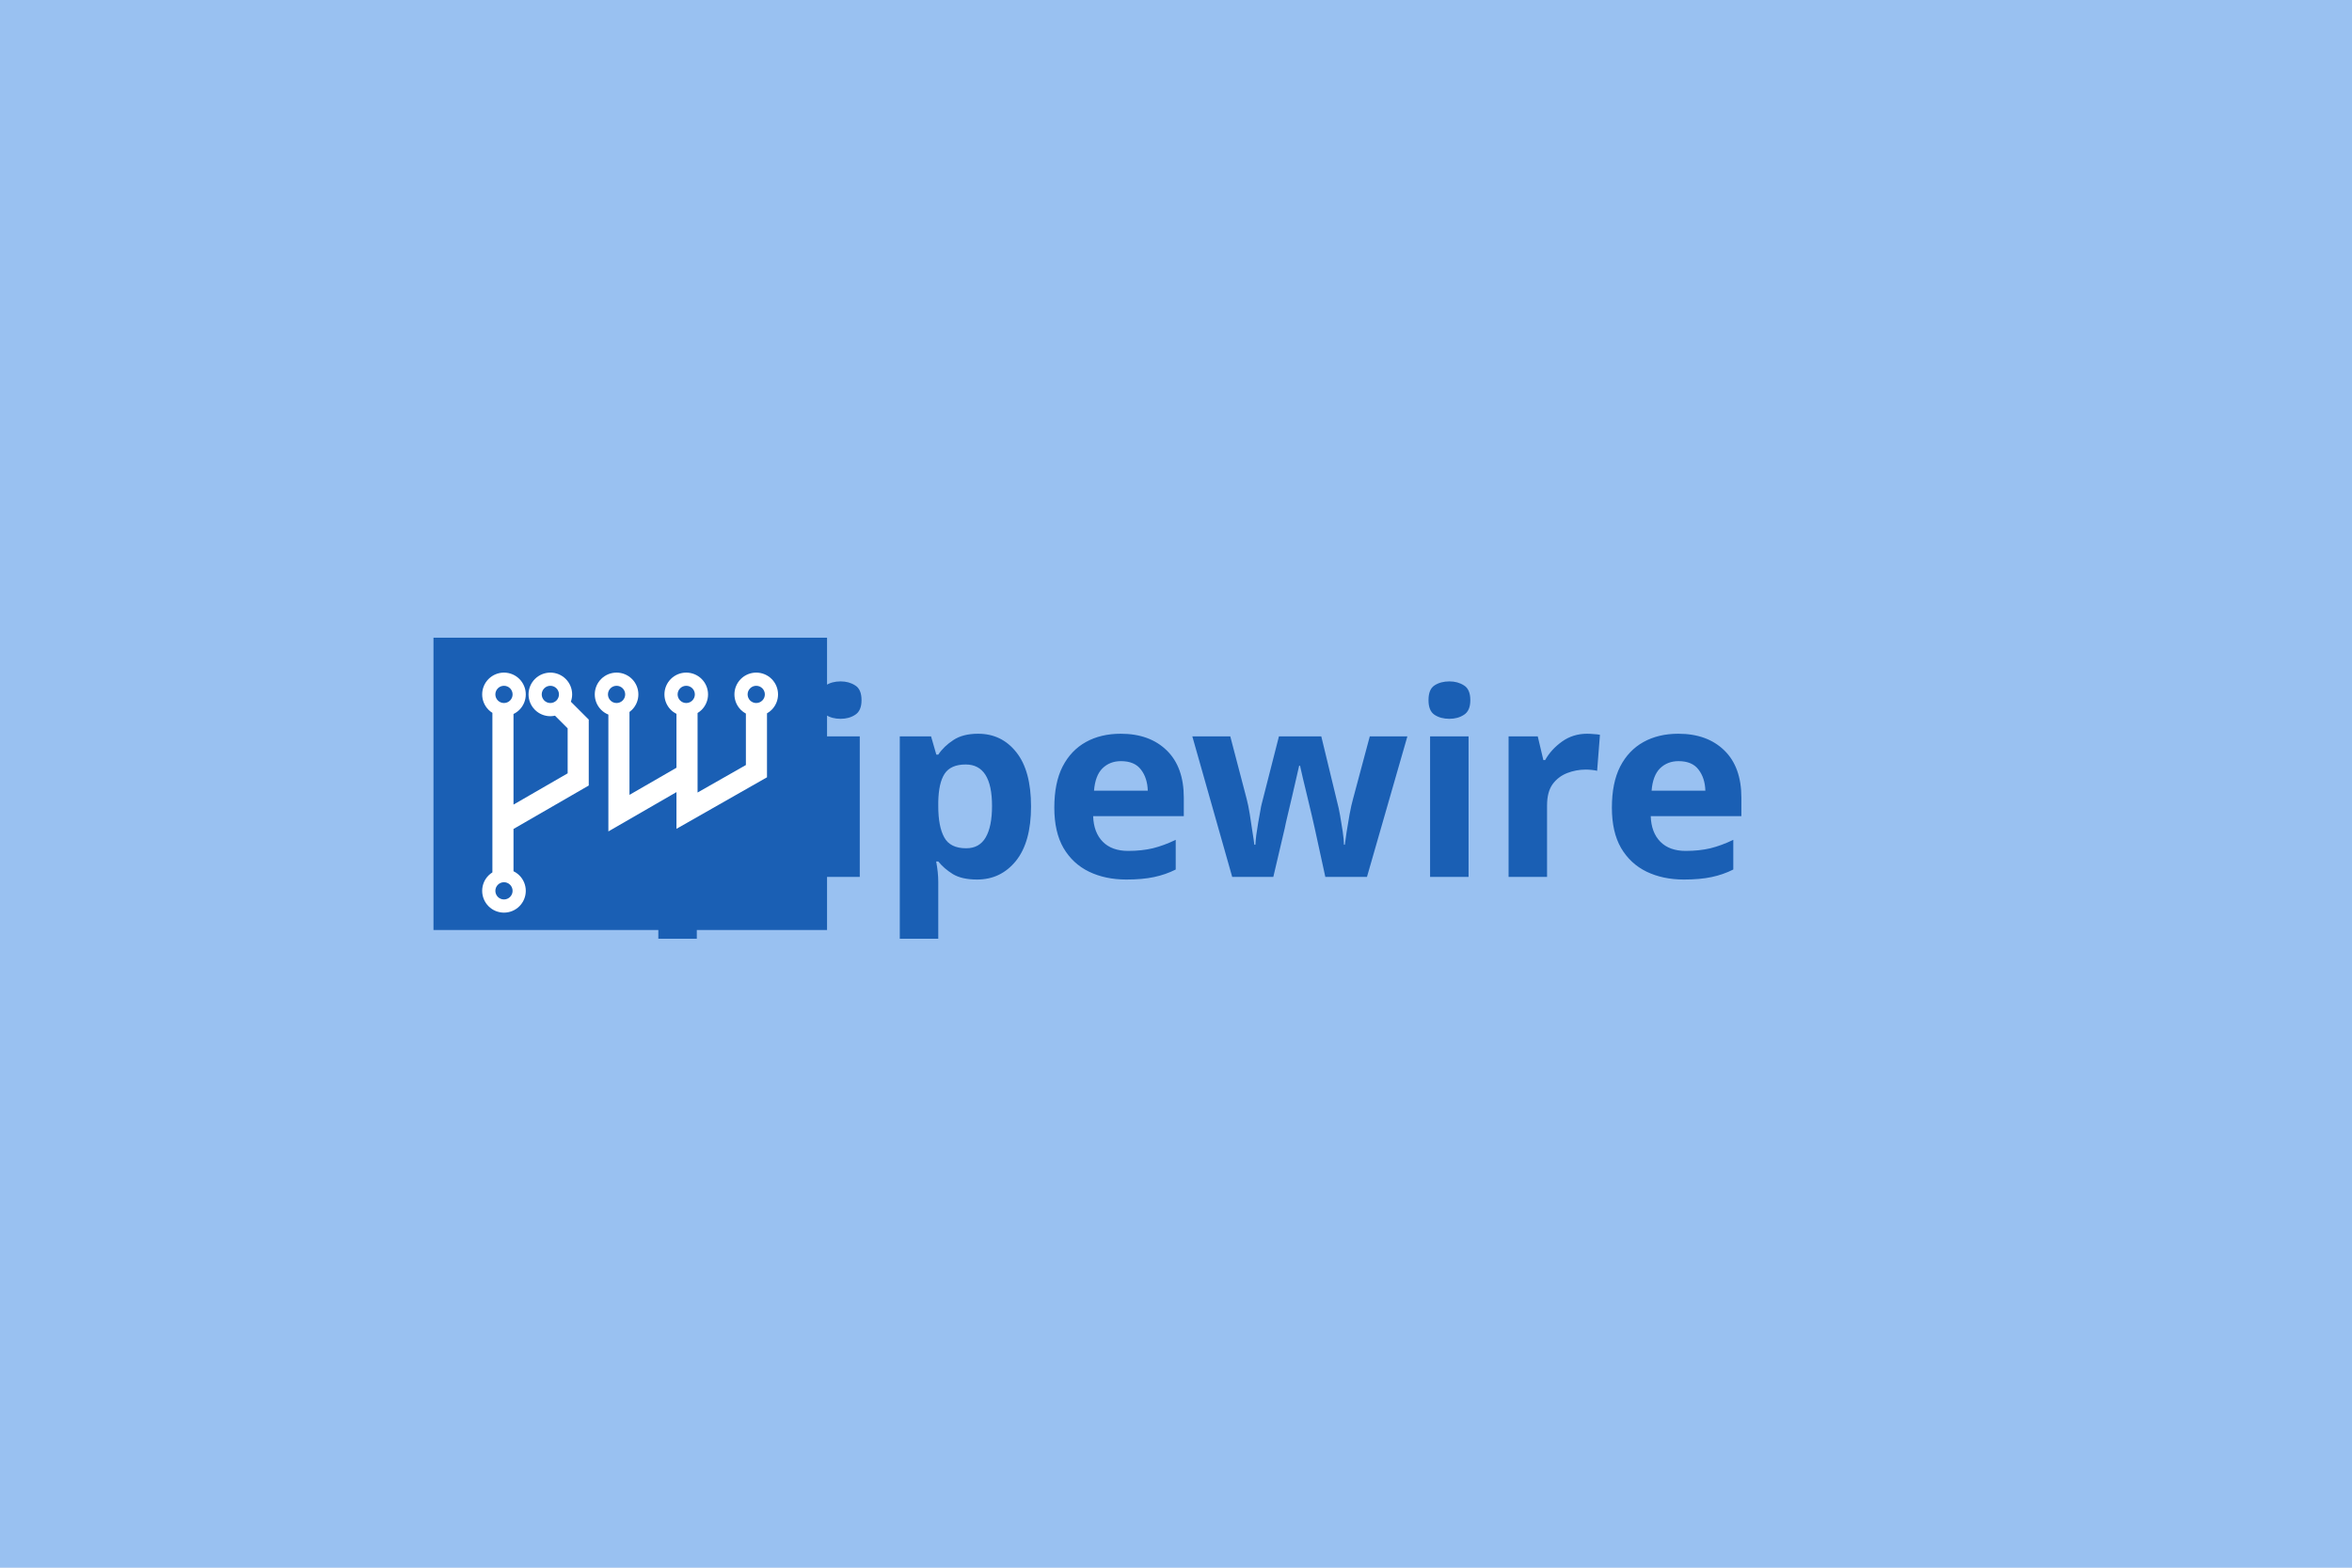
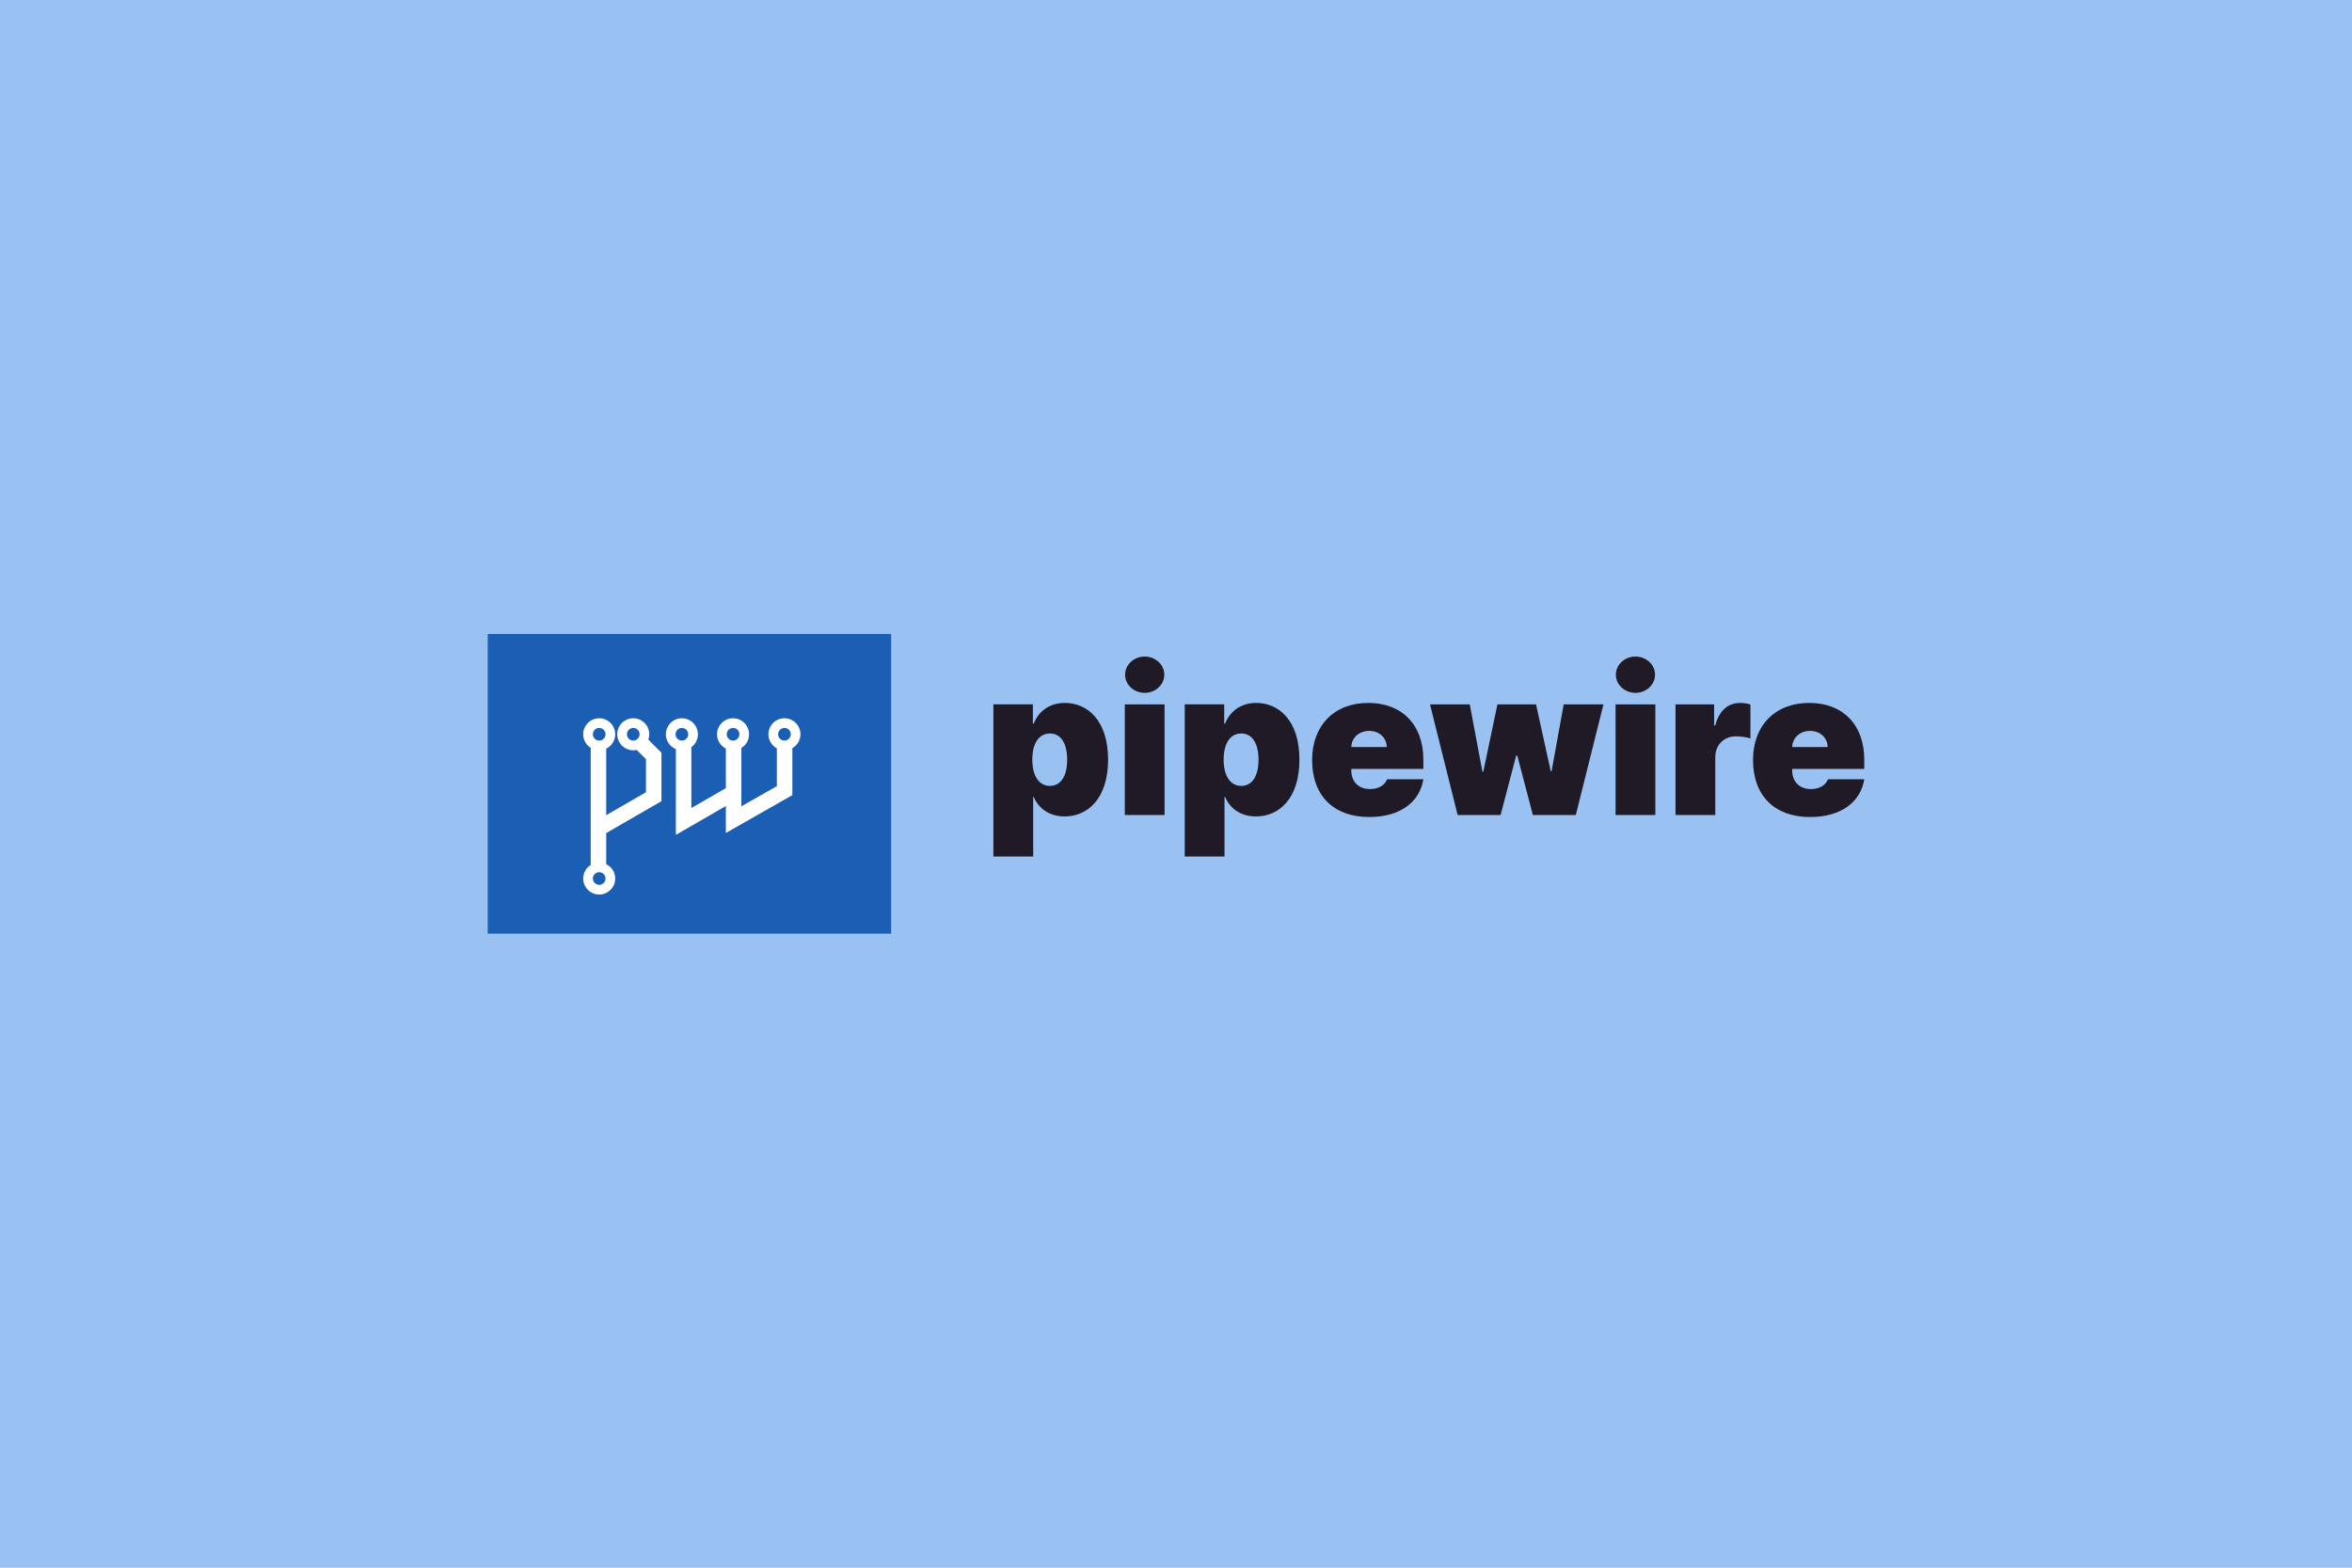
<svg xmlns="http://www.w3.org/2000/svg" id="svg10448" version="1.1" viewBox="0 0 158.75 105.833" height="400" width="600">
  <defs id="defs10442">
    <filter id="filter62647-5-1-29" style="color-interpolation-filters:sRGB" x="-0.143" y="-0.089" width="1.287" height="1.34">
      <feFlood id="feFlood62637-04-2-75" result="flood" flood-color="rgb(0,0,0)" flood-opacity="0.18" />
      <feComposite id="feComposite62639-87-2-64" result="composite1" operator="in" in2="SourceGraphic" in="flood" />
      <feGaussianBlur id="feGaussianBlur62641-1-7-63" result="blur" stdDeviation="7" in="composite1" />
      <feOffset id="feOffset62643-7-7-7" result="offset" dy="6" dx="0" />
      <feComposite id="feComposite62645-2-9-9" result="fbSourceGraphic" operator="over" in2="offset" in="SourceGraphic" />
      <feColorMatrix id="feColorMatrix62793-7-1-7" values="0 0 0 -1 0 0 0 0 -1 0 0 0 0 -1 0 0 0 0 1 0" in="fbSourceGraphic" result="fbSourceGraphicAlpha" />
      <feFlood in="fbSourceGraphic" result="flood" flood-color="rgb(0,0,0)" flood-opacity="0.349" id="feFlood62795-2-4-49" />
      <feComposite result="composite1" operator="in" in="flood" id="feComposite62797-26-04-17" in2="fbSourceGraphic" />
      <feGaussianBlur result="blur" stdDeviation="3.5" in="composite1" id="feGaussianBlur62799-1-7-0" />
      <feOffset result="offset" dy="3" dx="0" id="feOffset62801-06-8-6" />
      <feComposite result="composite2" operator="over" in="fbSourceGraphic" id="feComposite62803-1-7-0" in2="offset" />
    </filter>
  </defs>
  <g transform="translate(-459.7283,604.7206)" id="layer1">
    <rect y="-604.721" x="459.728" height="105.833" width="158.75" id="rect965" style="fill:#99c1f1;fill-opacity:1;stroke:none;stroke-width:0.265;stroke-linecap:butt;stroke-linejoin:miter;font-variation-settings:normal;opacity:1;vector-effect:none;stroke-miterlimit:4;stroke-dasharray:none;stroke-dashoffset:0;stroke-opacity:1;-inkscape-stroke:none;stop-color:#000000;stop-opacity:1" />
-     <text id="text977" y="-642.845" x="539.169" style="font-style:normal;font-variant:normal;font-weight:800;font-stretch:normal;font-size:5.644px;line-height:0%;font-family:Cantarell;-inkscape-font-specification:'Cantarell Ultra-Bold';text-align:center;letter-spacing:-0.106px;word-spacing:0px;text-anchor:middle;display:inline;fill:#ffffff;fill-opacity:1;stroke:none;stroke-width:0.265" xml:space="preserve">
-       <tspan id="tspan973" y="-642.845" x="539.169" style="font-style:normal;font-variant:normal;font-weight:normal;font-stretch:normal;font-size:5.644px;line-height:1.25;font-family:Cantarell;-inkscape-font-specification:'Cantarell Ultra-Bold';text-align:center;text-anchor:middle;fill:#ffffff;stroke-width:0.265">Try the lastest and greatest GNOME software</tspan>
-       <tspan id="tspan975" y="-635.79" x="539.116" style="font-style:normal;font-variant:normal;font-weight:normal;font-stretch:normal;font-size:5.644px;line-height:1.25;font-family:Cantarell;-inkscape-font-specification:'Cantarell Ultra-Bold';text-align:center;text-anchor:middle;fill:#ffffff;stroke-width:0.265">in a VM or on real hardware</tspan>
-     </text>
-     <g id="g43" transform="matrix(0.7589668,0,0,0.7589668,488.9866,-561.6705)">
-       <text xml:space="preserve" style="font-style:normal;font-variant:normal;font-weight:bold;font-stretch:normal;font-size:22.893px;line-height:1.25;font-family:Heebo;-inkscape-font-specification:'Heebo, Bold';font-variant-ligatures:normal;font-variant-caps:normal;font-variant-numeric:normal;font-variant-east-asian:normal;text-align:center;letter-spacing:0px;word-spacing:0px;text-anchor:middle;fill:#1a5fb4;fill-opacity:1;stroke-width:0.277" x="88.588" y="21.276" id="text2501">
-         <tspan id="tspan2499" x="88.588" y="21.276" style="fill:#1a5fb4;fill-opacity:1;stroke-width:0.277">pipewire</tspan>
-       </text>
-       <rect style="fill:#1a5fb4;fill-opacity:1;stroke:none;stop-color:#000000" id="rect5604" width="35" height="26" x="0" y="0" />
-       <g id="g905" transform="matrix(2.2813695e-4,0,0,2.2813701e-4,17.36633,13.77487)" style="fill:#99c1f1">
-         <path id="pwlogo" d="m -48643.062,-46768.757 c -2253.211,0 -4416.886,896.109 -6010.147,2489.369 -1593.261,1593.261 -2489.367,3756.934 -2489.367,6010.146 0,2253.213 896.106,4416.886 2489.367,6010.146 455.029,455.028 960.45,845.756 1497.315,1182.43 v 62202.843 c -536.865,336.68 -1042.286,727.4 -1497.315,1182.43 -1593.261,1593.27 -2489.367,3756.94 -2489.367,6010.15 0,2253.21 896.106,4416.89 2489.367,6010.14 1593.261,1593.26 3756.936,2489.37 6010.147,2489.37 2253.211,0 4416.886,-896.11 6010.146,-2489.37 1593.261,-1593.25 2489.366,-3756.93 2489.366,-6010.14 0,-2253.21 -896.105,-4416.88 -2489.366,-6010.15 -674.305,-674.3 -1455.214,-1214.74 -2297.384,-1624.23 V 14192.22 L -15595.291,-2744.152 V -28449.938 l -6974.885,-6974.889 c 322.287,-906.041 501.247,-1865.022 501.247,-2844.415 0,-2253.212 -896.104,-4416.885 -2489.369,-6010.146 -1593.261,-1593.26 -3756.933,-2489.369 -6010.146,-2489.369 -2253.208,0 -4416.885,896.109 -6010.146,2489.369 -1593.261,1593.261 -2489.365,3756.934 -2489.365,6010.146 0,2253.213 896.104,4416.886 2489.365,6010.146 1593.261,1593.261 3756.938,2489.366 6010.146,2489.366 616.344,0 1224.738,-73.192 1817.828,-203.23 l 4929.73,4929.735 V -7493.146 L -44930.3,4694.229 V -30634.861 c 842.17,-409.491 1623.079,-949.929 2297.384,-1624.235 1593.261,-1593.26 2489.366,-3756.933 2489.366,-6010.146 0,-2253.212 -896.105,-4416.885 -2489.366,-6010.146 -1593.26,-1593.26 -3756.935,-2489.369 -6010.146,-2489.369 z m 43891.26,0 c -2253.212,0 -4416.885,896.109 -6010.146,2489.369 -1593.261,1593.261 -2489.369,3756.934 -2489.369,6010.146 0,2253.213 896.108,4416.886 2489.369,6010.146 811.151,811.151 1771.333,1438.493 2814.696,1862.004 V 15148.93 L 18594.75,-175.258 V 14136.79 L 53884.48,-5951.653 V -30886.289 c 657.64,-373.491 1271.55,-828.943 1815.41,-1372.807 1593.26,-1593.26 2489.37,-3756.933 2489.37,-6010.146 0,-2253.212 -896.11,-4416.885 -2489.37,-6010.146 -1593.27,-1593.26 -3756.94,-2489.369 -6010.15,-2489.369 -2253.21,0 -4416.89,896.109 -6010.14,2489.369 -1593.27,1593.261 -2489.37,3756.934 -2489.37,6010.146 0,2253.213 896.1,4416.886 2489.37,6010.146 589.35,589.352 1258.19,1081.489 1979.28,1470.005 v 20054.707 L 26820.34,-9.783 V -31018.026 c 573.62,-349.065 1112.92,-758.675 1595.32,-1241.07 1593.25,-1593.26 2489.36,-3756.933 2489.36,-6010.146 0,-2253.212 -896.11,-4416.885 -2489.36,-6010.146 -1593.27,-1593.26 -3756.94,-2489.369 -6010.15,-2489.369 -2253.22,0 -4416.088,896.109 -6009.338,2489.369 -1593.263,1593.261 -2490.174,3756.934 -2490.174,6010.146 0,2253.213 896.911,4416.886 2490.174,6010.146 648.23,648.235 1393.9,1173.604 2198.578,1577.645 V -9674.055 L 278.343,901.136 V -31419.665 c 345.232,-253.464 673.544,-532.974 980.001,-839.431 1593.261,-1593.26 2489.365,-3756.933 2489.365,-6010.146 0,-2253.212 -896.104,-4416.885 -2489.365,-6010.146 -1593.261,-1593.26 -3756.937,-2489.369 -6010.146,-2489.369 z m -43891.26,5140.997 c 891.709,0 1743.965,352.685 2374.498,983.218 630.533,630.533 984.017,1483.593 984.017,2375.3 0,891.708 -353.484,1743.962 -984.017,2374.499 -630.533,630.533 -1482.789,984.016 -2374.498,984.016 -891.709,0 -1743.964,-353.483 -2374.498,-984.016 -630.533,-630.537 -984.019,-1482.791 -984.019,-2374.499 0,-891.707 353.486,-1744.767 984.019,-2375.3 630.534,-630.533 1482.789,-983.218 2374.498,-983.218 z m 18074.618,0 c 891.712,0 1743.966,352.685 2374.499,983.218 630.533,630.533 984.02,1483.593 984.02,2375.3 0,891.708 -353.487,1743.962 -984.02,2374.499 -630.533,630.533 -1482.787,984.016 -2374.499,984.016 -891.708,0 -1743.962,-353.483 -2374.495,-984.016 -630.533,-630.537 -984.019,-1482.791 -984.019,-2374.499 0,-891.707 353.486,-1744.767 984.019,-2375.3 630.533,-630.533 1482.787,-983.218 2374.495,-983.218 z m 25816.642,0 c 891.708,0 1743.962,352.685 2374.499,983.218 630.533,630.533 984.016,1483.593 984.016,2375.3 0,891.708 -353.483,1743.962 -984.016,2374.499 -630.537,630.533 -1482.791,984.016 -2374.499,984.016 -891.712,0 -1743.966,-353.483 -2374.499,-984.016 -630.533,-630.537 -984.019,-1482.791 -984.019,-2374.499 0,-891.707 353.486,-1744.767 984.019,-2375.3 630.533,-630.533 1482.787,-983.218 2374.499,-983.218 z m 27157.312,0 c 891.71,0 1744.77,352.685 2375.3,983.218 630.54,630.533 983.22,1483.593 983.22,2375.3 0,891.708 -352.68,1743.962 -983.22,2374.499 -630.53,630.533 -1483.59,984.016 -2375.3,984.016 -891.71,0 -1743.96,-353.483 -2374.5,-984.016 -630.53,-630.537 -984.02,-1482.791 -984.02,-2374.499 0,-891.707 353.49,-1744.767 984.02,-2375.3 630.54,-630.533 1482.79,-983.218 2374.5,-983.218 z m 27284.23,0 c 891.71,0 1744.77,352.685 2375.3,983.218 630.54,630.533 983.22,1483.593 983.22,2375.3 0,891.708 -352.68,1743.962 -983.22,2374.499 -630.53,630.533 -1483.59,984.016 -2375.3,984.016 -891.7,0 -1743.96,-353.483 -2374.5,-984.016 -630.53,-630.537 -984.01,-1482.791 -984.01,-2374.499 0,-891.707 353.48,-1744.767 984.01,-2375.3 630.54,-630.533 1482.8,-983.218 2374.5,-983.218 z m -98332.802,76587.997 c 891.709,0 1743.965,353.49 2374.498,984.02 630.533,630.53 984.017,1482.79 984.017,2374.5 0,891.7 -353.484,1743.96 -984.017,2374.5 -630.533,630.53 -1482.789,984.01 -2374.498,984.01 -891.709,0 -1743.964,-353.48 -2374.498,-984.01 -630.533,-630.54 -984.019,-1482.8 -984.019,-2374.5 0,-891.71 353.486,-1743.97 984.019,-2374.5 630.534,-630.53 1482.789,-984.02 2374.498,-984.02 z" style="color:#000000;font-style:normal;font-variant:normal;font-weight:normal;font-stretch:normal;font-size:medium;line-height:normal;font-family:sans-serif;font-variant-ligatures:normal;font-variant-position:normal;font-variant-caps:normal;font-variant-numeric:normal;font-variant-alternates:normal;font-variant-east-asian:normal;font-feature-settings:normal;text-indent:0;text-align:start;text-decoration:none;text-decoration-line:none;text-decoration-style:solid;text-decoration-color:#000000;letter-spacing:normal;word-spacing:normal;text-transform:none;writing-mode:lr-tb;direction:ltr;text-orientation:mixed;dominant-baseline:auto;baseline-shift:baseline;text-anchor:start;white-space:normal;shape-padding:0;clip-rule:nonzero;display:inline;overflow:visible;visibility:visible;opacity:1;isolation:auto;mix-blend-mode:normal;color-interpolation:sRGB;color-interpolation-filters:linearRGB;solid-color:#000000;solid-opacity:1;vector-effect:none;fill:#ffffff;fill-opacity:1;fill-rule:nonzero;stroke:none;stroke-width:5141;stroke-linecap:butt;stroke-linejoin:miter;stroke-miterlimit:4;stroke-dasharray:none;stroke-dashoffset:0;stroke-opacity:1;color-rendering:auto;image-rendering:auto;shape-rendering:auto;text-rendering:auto;enable-background:accumulate" />
+     <g id="g165" transform="matrix(0.6231767,0,0,0.6231767,194.1896,-202.271)">
+       <rect style="fill:#1a5fb4;fill-opacity:1;stroke:none;stroke-width:1.248;stop-color:#000000" id="rect5604-3" width="43.693" height="32.458" x="478.931" y="-577.118" />
+       <g id="g905-6" transform="matrix(2.0403669e-4,0,0,2.0403675e-4,500.9293,-558.4516)" style="fill:#ffffff">
+         <path id="pwlogo-7" d="m -48643.062,-46768.757 c -2253.211,0 -4416.886,896.109 -6010.147,2489.369 -1593.261,1593.261 -2489.367,3756.934 -2489.367,6010.146 0,2253.213 896.106,4416.886 2489.367,6010.146 455.029,455.028 960.45,845.756 1497.315,1182.43 v 62202.843 c -536.865,336.68 -1042.286,727.4 -1497.315,1182.43 -1593.261,1593.27 -2489.367,3756.94 -2489.367,6010.15 0,2253.21 896.106,4416.89 2489.367,6010.14 1593.261,1593.26 3756.936,2489.37 6010.147,2489.37 2253.211,0 4416.886,-896.11 6010.146,-2489.37 1593.261,-1593.25 2489.366,-3756.93 2489.366,-6010.14 0,-2253.21 -896.105,-4416.88 -2489.366,-6010.15 -674.305,-674.3 -1455.214,-1214.74 -2297.384,-1624.23 V 14192.22 L -15595.291,-2744.152 V -28449.938 l -6974.885,-6974.889 c 322.287,-906.041 501.247,-1865.022 501.247,-2844.415 0,-2253.212 -896.104,-4416.885 -2489.369,-6010.146 -1593.261,-1593.26 -3756.933,-2489.369 -6010.146,-2489.369 -2253.208,0 -4416.885,896.109 -6010.146,2489.369 -1593.261,1593.261 -2489.365,3756.934 -2489.365,6010.146 0,2253.213 896.104,4416.886 2489.365,6010.146 1593.261,1593.261 3756.938,2489.366 6010.146,2489.366 616.344,0 1224.738,-73.192 1817.828,-203.23 l 4929.73,4929.735 V -7493.146 L -44930.3,4694.229 V -30634.861 c 842.17,-409.491 1623.079,-949.929 2297.384,-1624.235 1593.261,-1593.26 2489.366,-3756.933 2489.366,-6010.146 0,-2253.212 -896.105,-4416.885 -2489.366,-6010.146 -1593.26,-1593.26 -3756.935,-2489.369 -6010.146,-2489.369 z m 43891.26,0 c -2253.212,0 -4416.885,896.109 -6010.146,2489.369 -1593.261,1593.261 -2489.369,3756.934 -2489.369,6010.146 0,2253.213 896.108,4416.886 2489.369,6010.146 811.151,811.151 1771.333,1438.493 2814.696,1862.004 V 15148.93 L 18594.75,-175.258 V 14136.79 L 53884.48,-5951.653 V -30886.289 c 657.64,-373.491 1271.55,-828.943 1815.41,-1372.807 1593.26,-1593.26 2489.37,-3756.933 2489.37,-6010.146 0,-2253.212 -896.11,-4416.885 -2489.37,-6010.146 -1593.27,-1593.26 -3756.94,-2489.369 -6010.15,-2489.369 -2253.21,0 -4416.89,896.109 -6010.14,2489.369 -1593.27,1593.261 -2489.37,3756.934 -2489.37,6010.146 0,2253.213 896.1,4416.886 2489.37,6010.146 589.35,589.352 1258.19,1081.489 1979.28,1470.005 v 20054.707 L 26820.34,-9.783 V -31018.026 c 573.62,-349.065 1112.92,-758.675 1595.32,-1241.07 1593.25,-1593.26 2489.36,-3756.933 2489.36,-6010.146 0,-2253.212 -896.11,-4416.885 -2489.36,-6010.146 -1593.27,-1593.26 -3756.94,-2489.369 -6010.15,-2489.369 -2253.22,0 -4416.088,896.109 -6009.338,2489.369 -1593.263,1593.261 -2490.174,3756.934 -2490.174,6010.146 0,2253.213 896.911,4416.886 2490.174,6010.146 648.23,648.235 1393.9,1173.604 2198.578,1577.645 V -9674.055 L 278.343,901.136 V -31419.665 c 345.232,-253.464 673.544,-532.974 980.001,-839.431 1593.261,-1593.26 2489.365,-3756.933 2489.365,-6010.146 0,-2253.212 -896.104,-4416.885 -2489.365,-6010.146 -1593.261,-1593.26 -3756.937,-2489.369 -6010.146,-2489.369 z m -43891.26,5140.997 c 891.709,0 1743.965,352.685 2374.498,983.218 630.533,630.533 984.017,1483.593 984.017,2375.3 0,891.708 -353.484,1743.962 -984.017,2374.499 -630.533,630.533 -1482.789,984.016 -2374.498,984.016 -891.709,0 -1743.964,-353.483 -2374.498,-984.016 -630.533,-630.537 -984.019,-1482.791 -984.019,-2374.499 0,-891.707 353.486,-1744.767 984.019,-2375.3 630.534,-630.533 1482.789,-983.218 2374.498,-983.218 z m 18074.618,0 c 891.712,0 1743.966,352.685 2374.499,983.218 630.533,630.533 984.02,1483.593 984.02,2375.3 0,891.708 -353.487,1743.962 -984.02,2374.499 -630.533,630.533 -1482.787,984.016 -2374.499,984.016 -891.708,0 -1743.962,-353.483 -2374.495,-984.016 -630.533,-630.537 -984.019,-1482.791 -984.019,-2374.499 0,-891.707 353.486,-1744.767 984.019,-2375.3 630.533,-630.533 1482.787,-983.218 2374.495,-983.218 z m 25816.642,0 c 891.708,0 1743.962,352.685 2374.499,983.218 630.533,630.533 984.016,1483.593 984.016,2375.3 0,891.708 -353.483,1743.962 -984.016,2374.499 -630.537,630.533 -1482.791,984.016 -2374.499,984.016 -891.712,0 -1743.966,-353.483 -2374.499,-984.016 -630.533,-630.537 -984.019,-1482.791 -984.019,-2374.499 0,-891.707 353.486,-1744.767 984.019,-2375.3 630.533,-630.533 1482.787,-983.218 2374.499,-983.218 z m 27157.312,0 c 891.71,0 1744.77,352.685 2375.3,983.218 630.54,630.533 983.22,1483.593 983.22,2375.3 0,891.708 -352.68,1743.962 -983.22,2374.499 -630.53,630.533 -1483.59,984.016 -2375.3,984.016 -891.71,0 -1743.96,-353.483 -2374.5,-984.016 -630.53,-630.537 -984.02,-1482.791 -984.02,-2374.499 0,-891.707 353.49,-1744.767 984.02,-2375.3 630.54,-630.533 1482.79,-983.218 2374.5,-983.218 z m 27284.23,0 c 891.71,0 1744.77,352.685 2375.3,983.218 630.54,630.533 983.22,1483.593 983.22,2375.3 0,891.708 -352.68,1743.962 -983.22,2374.499 -630.53,630.533 -1483.59,984.016 -2375.3,984.016 -891.7,0 -1743.96,-353.483 -2374.5,-984.016 -630.53,-630.537 -984.01,-1482.791 -984.01,-2374.499 0,-891.707 353.48,-1744.767 984.01,-2375.3 630.54,-630.533 1482.8,-983.218 2374.5,-983.218 z m -98332.802,76587.997 c 891.709,0 1743.965,353.49 2374.498,984.02 630.533,630.53 984.017,1482.79 984.017,2374.5 0,891.7 -353.484,1743.96 -984.017,2374.5 -630.533,630.53 -1482.789,984.01 -2374.498,984.01 -891.709,0 -1743.964,-353.48 -2374.498,-984.01 -630.533,-630.54 -984.019,-1482.8 -984.019,-2374.5 0,-891.71 353.486,-1743.97 984.019,-2374.5 630.534,-630.53 1482.789,-984.02 2374.498,-984.02 z" style="color:#000000;font-style:normal;font-variant:normal;font-weight:normal;font-stretch:normal;font-size:medium;line-height:normal;font-family:sans-serif;font-variant-ligatures:normal;font-variant-position:normal;font-variant-caps:normal;font-variant-numeric:normal;font-variant-alternates:normal;font-variant-east-asian:normal;font-feature-settings:normal;text-indent:0;text-align:start;text-decoration:none;text-decoration-line:none;text-decoration-style:solid;text-decoration-color:#000000;letter-spacing:normal;word-spacing:normal;text-transform:none;writing-mode:lr-tb;direction:ltr;text-orientation:mixed;dominant-baseline:auto;baseline-shift:baseline;text-anchor:start;white-space:normal;shape-padding:0;clip-rule:nonzero;display:inline;overflow:visible;visibility:visible;opacity:1;isolation:auto;mix-blend-mode:normal;color-interpolation:sRGB;color-interpolation-filters:linearRGB;solid-color:#000000;solid-opacity:1;vector-effect:none;fill:#ffffff;fill-opacity:1;fill-rule:nonzero;stroke:none;stroke-width:5141;stroke-linecap:butt;stroke-linejoin:miter;stroke-miterlimit:4;stroke-dasharray:none;stroke-dashoffset:0;stroke-opacity:1;color-rendering:auto;image-rendering:auto;shape-rendering:auto;text-rendering:auto;enable-background:accumulate" />
+       </g>
+       <g aria-label="pipewire" id="text58" style="font-weight:900;font-size:21.973px;line-height:1.25;font-family:Inter;-inkscape-font-specification:'Inter, Heavy';text-align:center;letter-spacing:0px;word-spacing:0px;text-anchor:middle;fill:#201a26;stroke-width:0.266">
+         <path d="m 533.699,-553.019 h 4.307 v -6.461 h 0.062 c 0.499,1.217 1.654,2.122 3.34,2.122 2.559,0 4.713,-1.998 4.713,-6.149 0,-4.338 -2.31,-6.149 -4.682,-6.149 -1.779,0 -2.903,1.03 -3.371,2.247 h -0.094 v -2.091 h -4.276 z m 4.214,-10.487 c 0,-1.779 0.718,-2.84 1.904,-2.84 1.186,0 1.873,1.061 1.873,2.84 0,1.779 -0.687,2.84 -1.873,2.84 -1.186,0 -1.904,-1.092 -1.904,-2.84 z" id="path167" />
+         <path d="m 547.932,-557.513 h 4.307 v -11.985 h -4.307 z m 2.154,-13.234 c 1.17,0 2.122,-0.882 2.122,-1.966 0,-1.085 -0.952,-1.966 -2.122,-1.966 -1.17,0 -2.122,0.882 -2.122,1.966 0,1.085 0.952,1.966 2.122,1.966 z" id="path169" />
+         <path d="m 554.424,-553.019 h 4.307 v -6.461 h 0.062 c 0.499,1.217 1.654,2.122 3.34,2.122 2.559,0 4.713,-1.998 4.713,-6.149 0,-4.338 -2.31,-6.149 -4.682,-6.149 -1.779,0 -2.903,1.03 -3.371,2.247 h -0.094 v -2.091 h -4.276 z m 4.214,-10.487 c 0,-1.779 0.718,-2.84 1.904,-2.84 1.186,0 1.873,1.061 1.873,2.84 0,1.779 -0.687,2.84 -1.873,2.84 -1.186,0 -1.904,-1.092 -1.904,-2.84 z" id="path171" />
+         <path d="m 574.4,-557.295 c 3.324,0 5.462,-1.592 5.868,-4.089 h -3.933 c -0.25,0.679 -0.96,1.061 -1.842,1.061 -1.28,0 -2.029,-0.843 -2.029,-1.998 v -0.187 h 7.803 v -0.999 c 0,-3.816 -2.341,-6.149 -5.962,-6.149 -3.714,0 -6.086,2.466 -6.086,6.18 0,3.878 2.341,6.18 6.18,6.18 z m -1.935,-7.585 c 0.023,-1.038 0.882,-1.748 1.935,-1.748 1.069,0 1.881,0.718 1.904,1.748 z" id="path173" />
+         <path d="m 583.982,-557.513 h 4.651 l 1.685,-6.43 h 0.125 l 1.685,6.43 h 4.651 l 2.996,-11.985 h -4.307 l -1.311,7.241 h -0.094 l -1.592,-7.241 h -4.182 l -1.529,7.304 h -0.094 l -1.373,-7.304 h -4.307 z" id="path175" />
+         <path d="m 601.086,-557.513 h 4.307 v -11.985 h -4.307 z m 2.154,-13.234 c 1.17,0 2.122,-0.882 2.122,-1.966 0,-1.085 -0.952,-1.966 -2.122,-1.966 -1.17,0 -2.122,0.882 -2.122,1.966 0,1.085 0.952,1.966 2.122,1.966 z" id="path177" />
+         <path d="m 607.578,-557.513 h 4.307 v -6.242 c 0,-1.373 0.944,-2.278 2.216,-2.278 0.445,0 1.163,0.07 1.592,0.218 v -3.675 c -0.343,-0.101 -0.718,-0.164 -1.092,-0.164 -1.28,0 -2.278,0.749 -2.715,2.435 h -0.125 v -2.278 h -4.182 z" id="path179" />
+         <path d="m 622.154,-557.295 c 3.324,0 5.462,-1.592 5.868,-4.089 h -3.933 c -0.25,0.679 -0.96,1.061 -1.842,1.061 -1.28,0 -2.029,-0.843 -2.029,-1.998 v -0.187 h 7.803 v -0.999 c 0,-3.816 -2.341,-6.149 -5.962,-6.149 -3.714,0 -6.086,2.466 -6.086,6.18 0,3.878 2.341,6.18 6.18,6.18 z m -1.935,-7.585 c 0.023,-1.038 0.882,-1.748 1.935,-1.748 1.069,0 1.881,0.718 1.904,1.748 z" id="path181" />
      </g>
    </g>
  </g>
</svg>
